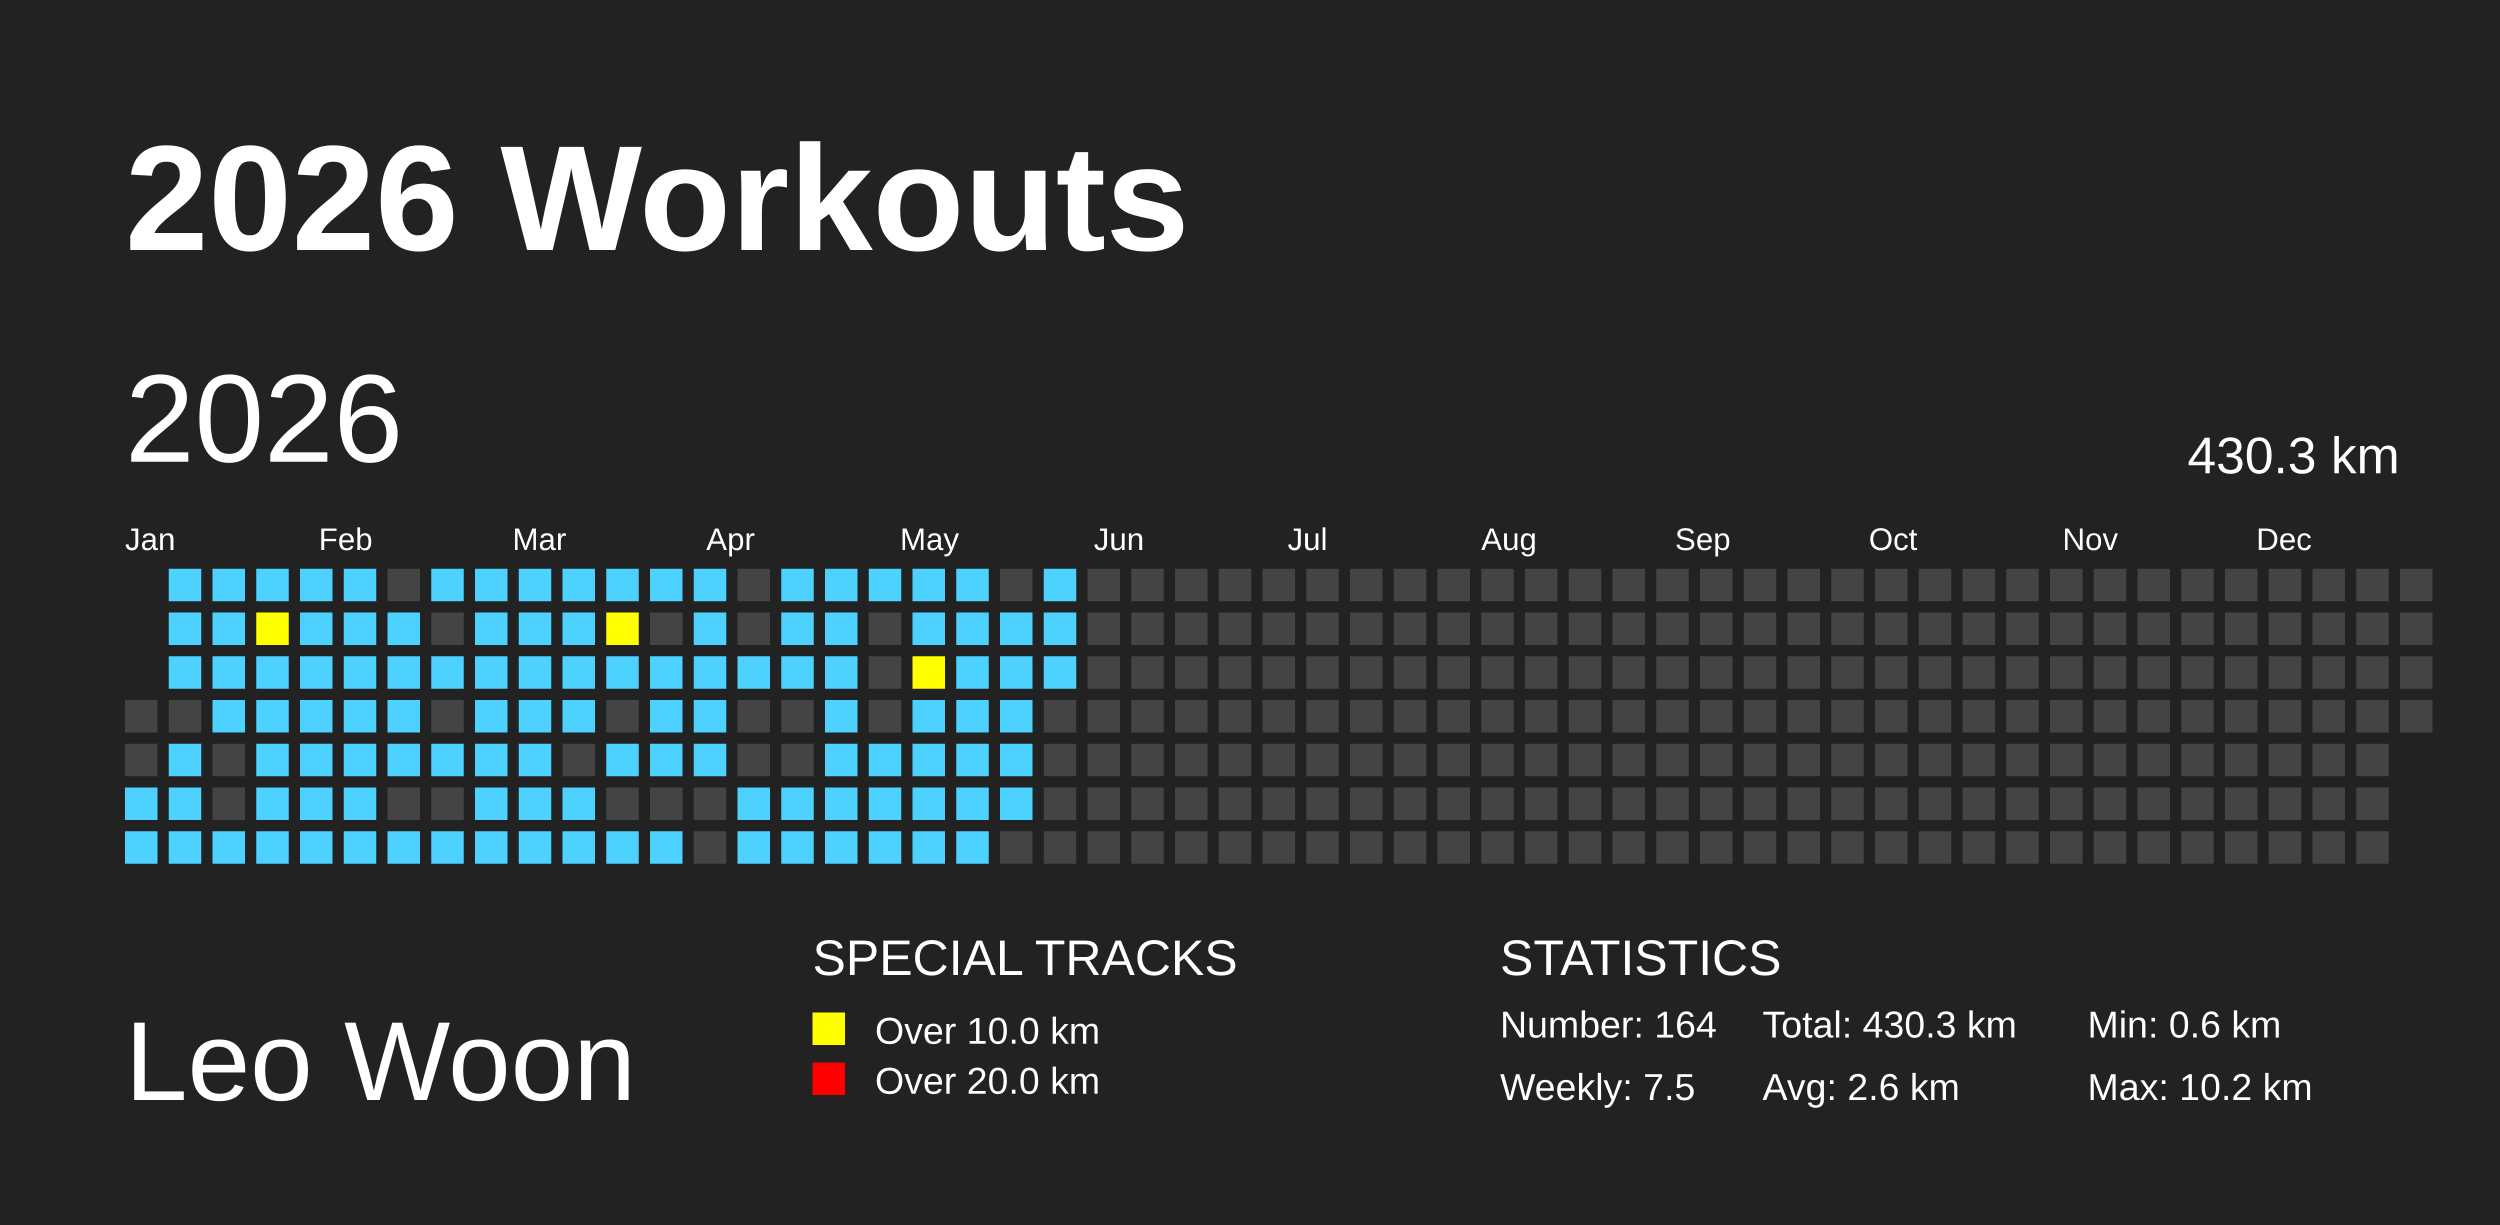
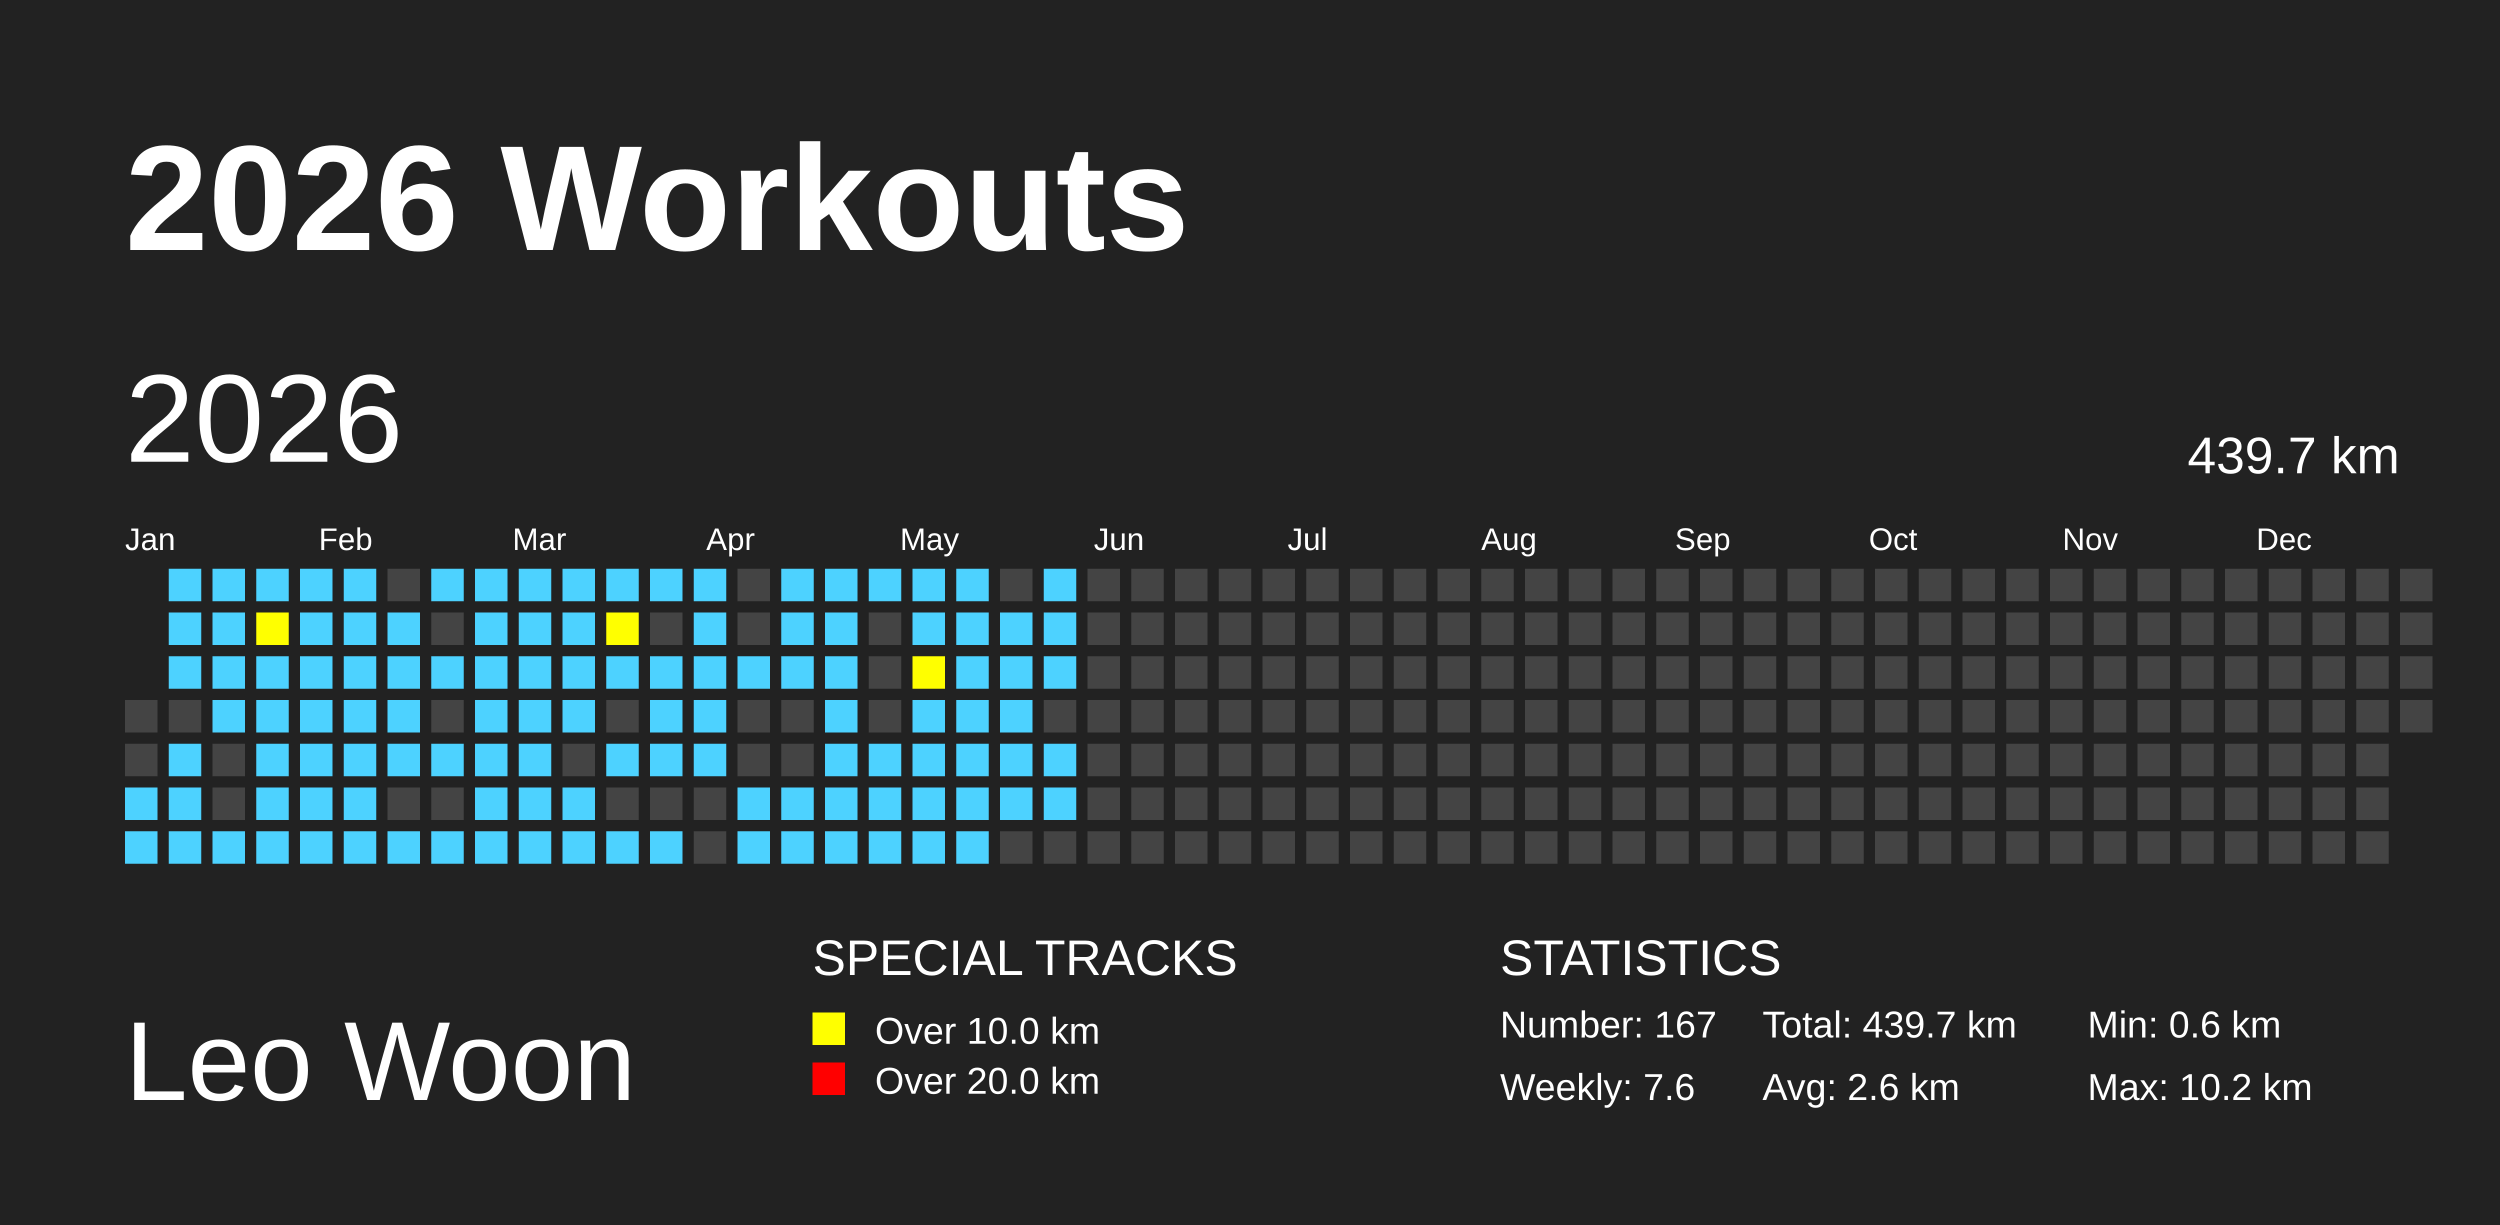
<svg xmlns="http://www.w3.org/2000/svg" baseProfile="full" height="98mm" version="1.1" viewBox="0,0,200,98" width="200mm">
  <defs>
    <pattern height="2" id="indoor-stripe" patternUnits="userSpaceOnUse" width="2">
      <line stroke="white" stroke-opacity="0.45" stroke-width="0.5" x1="0" x2="2" y1="2" y2="0" />
    </pattern>
  </defs>
  <rect fill="#222222" height="98" width="200" x="0" y="0" />
  <text fill="#FFFFFF" style="font-size:12px; font-family:Arial; font-weight:bold;" x="10" y="20">2026 Workouts</text>
  <text fill="#FFFFFF" style="font-size:9px; font-family:Arial" x="10" y="88">Leo Woon</text>
  <text fill="#FFFFFF" style="font-size:4px; font-family:Arial" x="65" y="78">SPECIAL TRACKS</text>
  <rect fill="yellow" height="2.6" width="2.6" x="65" y="81" />
  <text fill="#FFFFFF" style="font-size:3px; font-family:Arial" x="70" y="83.5">Over 10.0 km</text>
  <rect fill="red" height="2.6" width="2.6" x="65" y="85" />
  <text fill="#FFFFFF" style="font-size:3px; font-family:Arial" x="70" y="87.5">Over 20.0 km</text>
  <text fill="#FFFFFF" style="font-size:4px; font-family:Arial" x="120" y="78">STATISTICS</text>
-   <text fill="#FFFFFF" style="font-size:3px; font-family:Arial" x="120" y="83">Number: 164</text>
-   <text fill="#FFFFFF" style="font-size:3px; font-family:Arial" x="120" y="88">Weekly: 7.5</text>
-   <text fill="#FFFFFF" style="font-size:3px; font-family:Arial" x="141" y="83">Total: 430.3 km</text>
+   <text fill="#FFFFFF" style="font-size:3px; font-family:Arial" x="120" y="83">Number: 167</text>
+   <text fill="#FFFFFF" style="font-size:3px; font-family:Arial" x="120" y="88">Weekly: 7.6</text>
+   <text fill="#FFFFFF" style="font-size:3px; font-family:Arial" x="141" y="83">Total: 439.7 km</text>
  <text fill="#FFFFFF" style="font-size:3px; font-family:Arial" x="141" y="88">Avg: 2.6 km</text>
  <text fill="#FFFFFF" style="font-size:3px; font-family:Arial" x="167" y="83">Min: 0.6 km</text>
  <text fill="#FFFFFF" style="font-size:3px; font-family:Arial" x="167" y="88">Max: 10.2 km</text>
  <text dominant-baseline="hanging" fill="#FFFFFF" style="font-size:10.0px; font-family:Arial;" x="10" y="30">2026</text>
-   <text dominant-baseline="hanging" fill="#FFFFFF" style="font-size:4.125px; font-family:Arial;" x="175" y="35">430.3 km</text>
+   <text dominant-baseline="hanging" fill="#FFFFFF" style="font-size:4.125px; font-family:Arial;" x="175" y="35">439.7 km</text>
  <text fill="#FFFFFF" style="font-size:2.5px; font-family:Arial" x="10.0" y="44">Jan</text>
  <text fill="#FFFFFF" style="font-size:2.5px; font-family:Arial" x="25.5" y="44">Feb</text>
  <text fill="#FFFFFF" style="font-size:2.5px; font-family:Arial" x="41.0" y="44">Mar</text>
  <text fill="#FFFFFF" style="font-size:2.5px; font-family:Arial" x="56.5" y="44">Apr</text>
  <text fill="#FFFFFF" style="font-size:2.5px; font-family:Arial" x="72.0" y="44">May</text>
  <text fill="#FFFFFF" style="font-size:2.5px; font-family:Arial" x="87.5" y="44">Jun</text>
  <text fill="#FFFFFF" style="font-size:2.5px; font-family:Arial" x="103.0" y="44">Jul</text>
  <text fill="#FFFFFF" style="font-size:2.5px; font-family:Arial" x="118.5" y="44">Aug</text>
  <text fill="#FFFFFF" style="font-size:2.5px; font-family:Arial" x="134.0" y="44">Sep</text>
  <text fill="#FFFFFF" style="font-size:2.5px; font-family:Arial" x="149.5" y="44">Oct</text>
  <text fill="#FFFFFF" style="font-size:2.5px; font-family:Arial" x="165.0" y="44">Nov</text>
  <text fill="#FFFFFF" style="font-size:2.5px; font-family:Arial" x="180.5" y="44">Dec</text>
  <rect fill="#444444" height="2.6" width="2.6" x="10.0" y="56.0" />
  <rect fill="#444444" height="2.6" width="2.6" x="10.0" y="59.5" />
  <rect fill="#4DD2FF" height="2.6" width="2.6" x="10.0" y="63.0" />
  <rect fill="#4DD2FF" height="2.6" width="2.6" x="10.0" y="66.5" />
  <rect fill="#4DD2FF" height="2.6" width="2.6" x="13.5" y="45.5" />
  <rect fill="#4DD2FF" height="2.6" width="2.6" x="13.5" y="49.0" />
  <rect fill="#4DD2FF" height="2.6" width="2.6" x="13.5" y="52.5" />
  <rect fill="#444444" height="2.6" width="2.6" x="13.5" y="56.0" />
  <rect fill="#4DD2FF" height="2.6" width="2.6" x="13.5" y="59.5" />
  <rect fill="#4DD2FF" height="2.6" width="2.6" x="13.5" y="63.0" />
  <rect fill="#4DD2FF" height="2.6" width="2.6" x="13.5" y="66.5" />
  <rect fill="#4DD2FF" height="2.6" width="2.6" x="17.0" y="45.5" />
  <rect fill="#4DD2FF" height="2.6" width="2.6" x="17.0" y="49.0" />
  <rect fill="#4DD2FF" height="2.6" width="2.6" x="17.0" y="52.5" />
  <rect fill="#4DD2FF" height="2.6" width="2.6" x="17.0" y="56.0" />
  <rect fill="#444444" height="2.6" width="2.6" x="17.0" y="59.5" />
  <rect fill="#444444" height="2.6" width="2.6" x="17.0" y="63.0" />
  <rect fill="#4DD2FF" height="2.6" width="2.6" x="17.0" y="66.5" />
  <rect fill="#4DD2FF" height="2.6" width="2.6" x="20.5" y="45.5" />
  <rect fill="yellow" height="2.6" width="2.6" x="20.5" y="49.0" />
  <rect fill="#4DD2FF" height="2.6" width="2.6" x="20.5" y="52.5" />
  <rect fill="#4DD2FF" height="2.6" width="2.6" x="20.5" y="56.0" />
  <rect fill="#4DD2FF" height="2.6" width="2.6" x="20.5" y="59.5" />
  <rect fill="#4DD2FF" height="2.6" width="2.6" x="20.5" y="63.0" />
  <rect fill="#4DD2FF" height="2.6" width="2.6" x="20.5" y="66.5" />
  <rect fill="#4DD2FF" height="2.6" width="2.6" x="24.0" y="45.5" />
  <rect fill="#4DD2FF" height="2.6" width="2.6" x="24.0" y="49.0" />
  <rect fill="#4DD2FF" height="2.6" width="2.6" x="24.0" y="52.5" />
  <rect fill="#4DD2FF" height="2.6" width="2.6" x="24.0" y="56.0" />
  <rect fill="#4DD2FF" height="2.6" width="2.6" x="24.0" y="59.5" />
  <rect fill="#4DD2FF" height="2.6" width="2.6" x="24.0" y="63.0" />
  <rect fill="#4DD2FF" height="2.6" width="2.6" x="24.0" y="66.5" />
  <rect fill="#4DD2FF" height="2.6" width="2.6" x="27.5" y="45.5" />
  <rect fill="#4DD2FF" height="2.6" width="2.6" x="27.5" y="49.0" />
  <rect fill="#4DD2FF" height="2.6" width="2.6" x="27.5" y="52.5" />
  <rect fill="#4DD2FF" height="2.6" width="2.6" x="27.5" y="56.0" />
  <rect fill="#4DD2FF" height="2.6" width="2.6" x="27.5" y="59.5" />
  <rect fill="#4DD2FF" height="2.6" width="2.6" x="27.5" y="63.0" />
  <rect fill="#4DD2FF" height="2.6" width="2.6" x="27.5" y="66.5" />
  <rect fill="#444444" height="2.6" width="2.6" x="31.0" y="45.5" />
  <rect fill="#4DD2FF" height="2.6" width="2.6" x="31.0" y="49.0" />
  <rect fill="#4DD2FF" height="2.6" width="2.6" x="31.0" y="52.5" />
  <rect fill="#4DD2FF" height="2.6" width="2.6" x="31.0" y="56.0" />
  <rect fill="#4DD2FF" height="2.6" width="2.6" x="31.0" y="59.5" />
  <rect fill="#444444" height="2.6" width="2.6" x="31.0" y="63.0" />
  <rect fill="#4DD2FF" height="2.6" width="2.6" x="31.0" y="66.5" />
  <rect fill="#4DD2FF" height="2.6" width="2.6" x="34.5" y="45.5" />
  <rect fill="#444444" height="2.6" width="2.6" x="34.5" y="49.0" />
  <rect fill="#4DD2FF" height="2.6" width="2.6" x="34.5" y="52.5" />
  <rect fill="#444444" height="2.6" width="2.6" x="34.5" y="56.0" />
  <rect fill="#4DD2FF" height="2.6" width="2.6" x="34.5" y="59.5" />
  <rect fill="#444444" height="2.6" width="2.6" x="34.5" y="63.0" />
  <rect fill="#4DD2FF" height="2.6" width="2.6" x="34.5" y="66.5" />
  <rect fill="#4DD2FF" height="2.6" width="2.6" x="38.0" y="45.5" />
  <rect fill="#4DD2FF" height="2.6" width="2.6" x="38.0" y="49.0" />
  <rect fill="#4DD2FF" height="2.6" width="2.6" x="38.0" y="52.5" />
  <rect fill="#4DD2FF" height="2.6" width="2.6" x="38.0" y="56.0" />
  <rect fill="#4DD2FF" height="2.6" width="2.6" x="38.0" y="59.5" />
  <rect fill="#4DD2FF" height="2.6" width="2.6" x="38.0" y="63.0" />
  <rect fill="#4DD2FF" height="2.6" width="2.6" x="38.0" y="66.5" />
  <rect fill="#4DD2FF" height="2.6" width="2.6" x="41.5" y="45.5" />
  <rect fill="#4DD2FF" height="2.6" width="2.6" x="41.5" y="49.0" />
  <rect fill="#4DD2FF" height="2.6" width="2.6" x="41.5" y="52.5" />
  <rect fill="#4DD2FF" height="2.6" width="2.6" x="41.5" y="56.0" />
  <rect fill="#4DD2FF" height="2.6" width="2.6" x="41.5" y="59.5" />
  <rect fill="#4DD2FF" height="2.6" width="2.6" x="41.5" y="63.0" />
  <rect fill="#4DD2FF" height="2.6" width="2.6" x="41.5" y="66.5" />
  <rect fill="#4DD2FF" height="2.6" width="2.6" x="45.0" y="45.5" />
  <rect fill="#4DD2FF" height="2.6" width="2.6" x="45.0" y="49.0" />
  <rect fill="#4DD2FF" height="2.6" width="2.6" x="45.0" y="52.5" />
  <rect fill="#4DD2FF" height="2.6" width="2.6" x="45.0" y="56.0" />
  <rect fill="#444444" height="2.6" width="2.6" x="45.0" y="59.5" />
  <rect fill="#4DD2FF" height="2.6" width="2.6" x="45.0" y="63.0" />
  <rect fill="#4DD2FF" height="2.6" width="2.6" x="45.0" y="66.5" />
  <rect fill="#4DD2FF" height="2.6" width="2.6" x="48.5" y="45.5" />
  <rect fill="yellow" height="2.6" width="2.6" x="48.5" y="49.0" />
  <rect fill="#4DD2FF" height="2.6" width="2.6" x="48.5" y="52.5" />
  <rect fill="#444444" height="2.6" width="2.6" x="48.5" y="56.0" />
  <rect fill="#4DD2FF" height="2.6" width="2.6" x="48.5" y="59.5" />
  <rect fill="#444444" height="2.6" width="2.6" x="48.5" y="63.0" />
  <rect fill="#4DD2FF" height="2.6" width="2.6" x="48.5" y="66.5" />
  <rect fill="#4DD2FF" height="2.6" width="2.6" x="52.0" y="45.5" />
  <rect fill="#444444" height="2.6" width="2.6" x="52.0" y="49.0" />
  <rect fill="#4DD2FF" height="2.6" width="2.6" x="52.0" y="52.5" />
  <rect fill="#4DD2FF" height="2.6" width="2.6" x="52.0" y="56.0" />
  <rect fill="#4DD2FF" height="2.6" width="2.6" x="52.0" y="59.5" />
  <rect fill="#444444" height="2.6" width="2.6" x="52.0" y="63.0" />
  <rect fill="#4DD2FF" height="2.6" width="2.6" x="52.0" y="66.5" />
  <rect fill="#4DD2FF" height="2.6" width="2.6" x="55.5" y="45.5" />
  <rect fill="#4DD2FF" height="2.6" width="2.6" x="55.5" y="49.0" />
  <rect fill="#4DD2FF" height="2.6" width="2.6" x="55.5" y="52.5" />
  <rect fill="#4DD2FF" height="2.6" width="2.6" x="55.5" y="56.0" />
  <rect fill="#4DD2FF" height="2.6" width="2.6" x="55.5" y="59.5" />
  <rect fill="#444444" height="2.6" width="2.6" x="55.5" y="63.0" />
  <rect fill="#444444" height="2.6" width="2.6" x="55.5" y="66.5" />
  <rect fill="#444444" height="2.6" width="2.6" x="59.0" y="45.5" />
  <rect fill="#444444" height="2.6" width="2.6" x="59.0" y="49.0" />
  <rect fill="#4DD2FF" height="2.6" width="2.6" x="59.0" y="52.5" />
  <rect fill="#444444" height="2.6" width="2.6" x="59.0" y="56.0" />
  <rect fill="#444444" height="2.6" width="2.6" x="59.0" y="59.5" />
  <rect fill="#4DD2FF" height="2.6" width="2.6" x="59.0" y="63.0" />
  <rect fill="#4DD2FF" height="2.6" width="2.6" x="59.0" y="66.5" />
  <rect fill="#4DD2FF" height="2.6" width="2.6" x="62.5" y="45.5" />
  <rect fill="#4DD2FF" height="2.6" width="2.6" x="62.5" y="49.0" />
  <rect fill="#4DD2FF" height="2.6" width="2.6" x="62.5" y="52.5" />
  <rect fill="#444444" height="2.6" width="2.6" x="62.5" y="56.0" />
  <rect fill="#444444" height="2.6" width="2.6" x="62.5" y="59.5" />
  <rect fill="#4DD2FF" height="2.6" width="2.6" x="62.5" y="63.0" />
  <rect fill="#4DD2FF" height="2.6" width="2.6" x="62.5" y="66.5" />
  <rect fill="#4DD2FF" height="2.6" width="2.6" x="66.0" y="45.5" />
  <rect fill="#4DD2FF" height="2.6" width="2.6" x="66.0" y="49.0" />
  <rect fill="#4DD2FF" height="2.6" width="2.6" x="66.0" y="52.5" />
  <rect fill="#4DD2FF" height="2.6" width="2.6" x="66.0" y="56.0" />
  <rect fill="#4DD2FF" height="2.6" width="2.6" x="66.0" y="59.5" />
  <rect fill="#4DD2FF" height="2.6" width="2.6" x="66.0" y="63.0" />
  <rect fill="#4DD2FF" height="2.6" width="2.6" x="66.0" y="66.5" />
  <rect fill="#4DD2FF" height="2.6" width="2.6" x="69.5" y="45.5" />
  <rect fill="#444444" height="2.6" width="2.6" x="69.5" y="49.0" />
  <rect fill="#444444" height="2.6" width="2.6" x="69.5" y="52.5" />
  <rect fill="#444444" height="2.6" width="2.6" x="69.5" y="56.0" />
  <rect fill="#4DD2FF" height="2.6" width="2.6" x="69.5" y="59.5" />
  <rect fill="#4DD2FF" height="2.6" width="2.6" x="69.5" y="63.0" />
  <rect fill="#4DD2FF" height="2.6" width="2.6" x="69.5" y="66.5" />
  <rect fill="#4DD2FF" height="2.6" width="2.6" x="73.0" y="45.5" />
  <rect fill="#4DD2FF" height="2.6" width="2.6" x="73.0" y="49.0" />
  <rect fill="yellow" height="2.6" width="2.6" x="73.0" y="52.5" />
  <rect fill="#4DD2FF" height="2.6" width="2.6" x="73.0" y="56.0" />
  <rect fill="#4DD2FF" height="2.6" width="2.6" x="73.0" y="59.5" />
  <rect fill="#4DD2FF" height="2.6" width="2.6" x="73.0" y="63.0" />
  <rect fill="#4DD2FF" height="2.6" width="2.6" x="73.0" y="66.5" />
  <rect fill="#4DD2FF" height="2.6" width="2.6" x="76.5" y="45.5" />
  <rect fill="#4DD2FF" height="2.6" width="2.6" x="76.5" y="49.0" />
  <rect fill="#4DD2FF" height="2.6" width="2.6" x="76.5" y="52.5" />
  <rect fill="#4DD2FF" height="2.6" width="2.6" x="76.5" y="56.0" />
  <rect fill="#4DD2FF" height="2.6" width="2.6" x="76.5" y="59.5" />
  <rect fill="#4DD2FF" height="2.6" width="2.6" x="76.5" y="63.0" />
  <rect fill="#4DD2FF" height="2.6" width="2.6" x="76.5" y="66.5" />
  <rect fill="#444444" height="2.6" width="2.6" x="80.0" y="45.5" />
  <rect fill="#4DD2FF" height="2.6" width="2.6" x="80.0" y="49.0" />
  <rect fill="#4DD2FF" height="2.6" width="2.6" x="80.0" y="52.5" />
  <rect fill="#4DD2FF" height="2.6" width="2.6" x="80.0" y="56.0" />
  <rect fill="#4DD2FF" height="2.6" width="2.6" x="80.0" y="59.5" />
  <rect fill="#4DD2FF" height="2.6" width="2.6" x="80.0" y="63.0" />
  <rect fill="#444444" height="2.6" width="2.6" x="80.0" y="66.5" />
  <rect fill="#4DD2FF" height="2.6" width="2.6" x="83.5" y="45.5" />
  <rect fill="#4DD2FF" height="2.6" width="2.6" x="83.5" y="49.0" />
  <rect fill="#4DD2FF" height="2.6" width="2.6" x="83.5" y="52.5" />
  <rect fill="#444444" height="2.6" width="2.6" x="83.5" y="56.0" />
-   <rect fill="#444444" height="2.6" width="2.6" x="83.5" y="59.5" />
-   <rect fill="#444444" height="2.6" width="2.6" x="83.5" y="63.0" />
+   <rect fill="#4DD2FF" height="2.6" width="2.6" x="83.5" y="59.5" />
+   <rect fill="#4DD2FF" height="2.6" width="2.6" x="83.5" y="63.0" />
  <rect fill="#444444" height="2.6" width="2.6" x="83.5" y="66.5" />
  <rect fill="#444444" height="2.6" width="2.6" x="87.0" y="45.5" />
  <rect fill="#444444" height="2.6" width="2.6" x="87.0" y="49.0" />
  <rect fill="#444444" height="2.6" width="2.6" x="87.0" y="52.5" />
  <rect fill="#444444" height="2.6" width="2.6" x="87.0" y="56.0" />
  <rect fill="#444444" height="2.6" width="2.6" x="87.0" y="59.5" />
  <rect fill="#444444" height="2.6" width="2.6" x="87.0" y="63.0" />
  <rect fill="#444444" height="2.6" width="2.6" x="87.0" y="66.5" />
  <rect fill="#444444" height="2.6" width="2.6" x="90.5" y="45.5" />
  <rect fill="#444444" height="2.6" width="2.6" x="90.5" y="49.0" />
  <rect fill="#444444" height="2.6" width="2.6" x="90.5" y="52.5" />
  <rect fill="#444444" height="2.6" width="2.6" x="90.5" y="56.0" />
  <rect fill="#444444" height="2.6" width="2.6" x="90.5" y="59.5" />
  <rect fill="#444444" height="2.6" width="2.6" x="90.5" y="63.0" />
  <rect fill="#444444" height="2.6" width="2.6" x="90.5" y="66.5" />
  <rect fill="#444444" height="2.6" width="2.6" x="94.0" y="45.5" />
  <rect fill="#444444" height="2.6" width="2.6" x="94.0" y="49.0" />
  <rect fill="#444444" height="2.6" width="2.6" x="94.0" y="52.5" />
  <rect fill="#444444" height="2.6" width="2.6" x="94.0" y="56.0" />
  <rect fill="#444444" height="2.6" width="2.6" x="94.0" y="59.5" />
  <rect fill="#444444" height="2.6" width="2.6" x="94.0" y="63.0" />
  <rect fill="#444444" height="2.6" width="2.6" x="94.0" y="66.5" />
  <rect fill="#444444" height="2.6" width="2.6" x="97.5" y="45.5" />
  <rect fill="#444444" height="2.6" width="2.6" x="97.5" y="49.0" />
  <rect fill="#444444" height="2.6" width="2.6" x="97.5" y="52.5" />
  <rect fill="#444444" height="2.6" width="2.6" x="97.5" y="56.0" />
  <rect fill="#444444" height="2.6" width="2.6" x="97.5" y="59.5" />
  <rect fill="#444444" height="2.6" width="2.6" x="97.5" y="63.0" />
  <rect fill="#444444" height="2.6" width="2.6" x="97.5" y="66.5" />
  <rect fill="#444444" height="2.6" width="2.6" x="101.0" y="45.5" />
  <rect fill="#444444" height="2.6" width="2.6" x="101.0" y="49.0" />
  <rect fill="#444444" height="2.6" width="2.6" x="101.0" y="52.5" />
  <rect fill="#444444" height="2.6" width="2.6" x="101.0" y="56.0" />
  <rect fill="#444444" height="2.6" width="2.6" x="101.0" y="59.5" />
  <rect fill="#444444" height="2.6" width="2.6" x="101.0" y="63.0" />
  <rect fill="#444444" height="2.6" width="2.6" x="101.0" y="66.5" />
  <rect fill="#444444" height="2.6" width="2.6" x="104.5" y="45.5" />
  <rect fill="#444444" height="2.6" width="2.6" x="104.5" y="49.0" />
  <rect fill="#444444" height="2.6" width="2.6" x="104.5" y="52.5" />
  <rect fill="#444444" height="2.6" width="2.6" x="104.5" y="56.0" />
  <rect fill="#444444" height="2.6" width="2.6" x="104.5" y="59.5" />
  <rect fill="#444444" height="2.6" width="2.6" x="104.5" y="63.0" />
  <rect fill="#444444" height="2.6" width="2.6" x="104.5" y="66.5" />
  <rect fill="#444444" height="2.6" width="2.6" x="108.0" y="45.5" />
  <rect fill="#444444" height="2.6" width="2.6" x="108.0" y="49.0" />
  <rect fill="#444444" height="2.6" width="2.6" x="108.0" y="52.5" />
  <rect fill="#444444" height="2.6" width="2.6" x="108.0" y="56.0" />
  <rect fill="#444444" height="2.6" width="2.6" x="108.0" y="59.5" />
  <rect fill="#444444" height="2.6" width="2.6" x="108.0" y="63.0" />
  <rect fill="#444444" height="2.6" width="2.6" x="108.0" y="66.5" />
  <rect fill="#444444" height="2.6" width="2.6" x="111.5" y="45.5" />
  <rect fill="#444444" height="2.6" width="2.6" x="111.5" y="49.0" />
  <rect fill="#444444" height="2.6" width="2.6" x="111.5" y="52.5" />
  <rect fill="#444444" height="2.6" width="2.6" x="111.5" y="56.0" />
  <rect fill="#444444" height="2.6" width="2.6" x="111.5" y="59.5" />
  <rect fill="#444444" height="2.6" width="2.6" x="111.5" y="63.0" />
  <rect fill="#444444" height="2.6" width="2.6" x="111.5" y="66.5" />
  <rect fill="#444444" height="2.6" width="2.6" x="115.0" y="45.5" />
  <rect fill="#444444" height="2.6" width="2.6" x="115.0" y="49.0" />
  <rect fill="#444444" height="2.6" width="2.6" x="115.0" y="52.5" />
  <rect fill="#444444" height="2.6" width="2.6" x="115.0" y="56.0" />
  <rect fill="#444444" height="2.6" width="2.6" x="115.0" y="59.5" />
  <rect fill="#444444" height="2.6" width="2.6" x="115.0" y="63.0" />
  <rect fill="#444444" height="2.6" width="2.6" x="115.0" y="66.5" />
  <rect fill="#444444" height="2.6" width="2.6" x="118.5" y="45.5" />
  <rect fill="#444444" height="2.6" width="2.6" x="118.5" y="49.0" />
  <rect fill="#444444" height="2.6" width="2.6" x="118.5" y="52.5" />
  <rect fill="#444444" height="2.6" width="2.6" x="118.5" y="56.0" />
  <rect fill="#444444" height="2.6" width="2.6" x="118.5" y="59.5" />
  <rect fill="#444444" height="2.6" width="2.6" x="118.5" y="63.0" />
  <rect fill="#444444" height="2.6" width="2.6" x="118.5" y="66.5" />
  <rect fill="#444444" height="2.6" width="2.6" x="122.0" y="45.5" />
  <rect fill="#444444" height="2.6" width="2.6" x="122.0" y="49.0" />
  <rect fill="#444444" height="2.6" width="2.6" x="122.0" y="52.5" />
  <rect fill="#444444" height="2.6" width="2.6" x="122.0" y="56.0" />
  <rect fill="#444444" height="2.6" width="2.6" x="122.0" y="59.5" />
  <rect fill="#444444" height="2.6" width="2.6" x="122.0" y="63.0" />
  <rect fill="#444444" height="2.6" width="2.6" x="122.0" y="66.5" />
  <rect fill="#444444" height="2.6" width="2.6" x="125.5" y="45.5" />
  <rect fill="#444444" height="2.6" width="2.6" x="125.5" y="49.0" />
  <rect fill="#444444" height="2.6" width="2.6" x="125.5" y="52.5" />
  <rect fill="#444444" height="2.6" width="2.6" x="125.5" y="56.0" />
  <rect fill="#444444" height="2.6" width="2.6" x="125.5" y="59.5" />
  <rect fill="#444444" height="2.6" width="2.6" x="125.5" y="63.0" />
  <rect fill="#444444" height="2.6" width="2.6" x="125.5" y="66.5" />
  <rect fill="#444444" height="2.6" width="2.6" x="129.0" y="45.5" />
  <rect fill="#444444" height="2.6" width="2.6" x="129.0" y="49.0" />
  <rect fill="#444444" height="2.6" width="2.6" x="129.0" y="52.5" />
  <rect fill="#444444" height="2.6" width="2.6" x="129.0" y="56.0" />
  <rect fill="#444444" height="2.6" width="2.6" x="129.0" y="59.5" />
  <rect fill="#444444" height="2.6" width="2.6" x="129.0" y="63.0" />
  <rect fill="#444444" height="2.6" width="2.6" x="129.0" y="66.5" />
  <rect fill="#444444" height="2.6" width="2.6" x="132.5" y="45.5" />
  <rect fill="#444444" height="2.6" width="2.6" x="132.5" y="49.0" />
  <rect fill="#444444" height="2.6" width="2.6" x="132.5" y="52.5" />
  <rect fill="#444444" height="2.6" width="2.6" x="132.5" y="56.0" />
  <rect fill="#444444" height="2.6" width="2.6" x="132.5" y="59.5" />
  <rect fill="#444444" height="2.6" width="2.6" x="132.5" y="63.0" />
  <rect fill="#444444" height="2.6" width="2.6" x="132.5" y="66.5" />
  <rect fill="#444444" height="2.6" width="2.6" x="136.0" y="45.5" />
  <rect fill="#444444" height="2.6" width="2.6" x="136.0" y="49.0" />
  <rect fill="#444444" height="2.6" width="2.6" x="136.0" y="52.5" />
  <rect fill="#444444" height="2.6" width="2.6" x="136.0" y="56.0" />
  <rect fill="#444444" height="2.6" width="2.6" x="136.0" y="59.5" />
  <rect fill="#444444" height="2.6" width="2.6" x="136.0" y="63.0" />
  <rect fill="#444444" height="2.6" width="2.6" x="136.0" y="66.5" />
  <rect fill="#444444" height="2.6" width="2.6" x="139.5" y="45.5" />
  <rect fill="#444444" height="2.6" width="2.6" x="139.5" y="49.0" />
  <rect fill="#444444" height="2.6" width="2.6" x="139.5" y="52.5" />
  <rect fill="#444444" height="2.6" width="2.6" x="139.5" y="56.0" />
  <rect fill="#444444" height="2.6" width="2.6" x="139.5" y="59.5" />
  <rect fill="#444444" height="2.6" width="2.6" x="139.5" y="63.0" />
  <rect fill="#444444" height="2.6" width="2.6" x="139.5" y="66.5" />
  <rect fill="#444444" height="2.6" width="2.6" x="143.0" y="45.5" />
  <rect fill="#444444" height="2.6" width="2.6" x="143.0" y="49.0" />
  <rect fill="#444444" height="2.6" width="2.6" x="143.0" y="52.5" />
  <rect fill="#444444" height="2.6" width="2.6" x="143.0" y="56.0" />
  <rect fill="#444444" height="2.6" width="2.6" x="143.0" y="59.5" />
  <rect fill="#444444" height="2.6" width="2.6" x="143.0" y="63.0" />
  <rect fill="#444444" height="2.6" width="2.6" x="143.0" y="66.5" />
  <rect fill="#444444" height="2.6" width="2.6" x="146.5" y="45.5" />
  <rect fill="#444444" height="2.6" width="2.6" x="146.5" y="49.0" />
  <rect fill="#444444" height="2.6" width="2.6" x="146.5" y="52.5" />
  <rect fill="#444444" height="2.6" width="2.6" x="146.5" y="56.0" />
  <rect fill="#444444" height="2.6" width="2.6" x="146.5" y="59.5" />
  <rect fill="#444444" height="2.6" width="2.6" x="146.5" y="63.0" />
  <rect fill="#444444" height="2.6" width="2.6" x="146.5" y="66.5" />
  <rect fill="#444444" height="2.6" width="2.6" x="150.0" y="45.5" />
  <rect fill="#444444" height="2.6" width="2.6" x="150.0" y="49.0" />
  <rect fill="#444444" height="2.6" width="2.6" x="150.0" y="52.5" />
  <rect fill="#444444" height="2.6" width="2.6" x="150.0" y="56.0" />
  <rect fill="#444444" height="2.6" width="2.6" x="150.0" y="59.5" />
  <rect fill="#444444" height="2.6" width="2.6" x="150.0" y="63.0" />
  <rect fill="#444444" height="2.6" width="2.6" x="150.0" y="66.5" />
  <rect fill="#444444" height="2.6" width="2.6" x="153.5" y="45.5" />
  <rect fill="#444444" height="2.6" width="2.6" x="153.5" y="49.0" />
  <rect fill="#444444" height="2.6" width="2.6" x="153.5" y="52.5" />
  <rect fill="#444444" height="2.6" width="2.6" x="153.5" y="56.0" />
  <rect fill="#444444" height="2.6" width="2.6" x="153.5" y="59.5" />
  <rect fill="#444444" height="2.6" width="2.6" x="153.5" y="63.0" />
  <rect fill="#444444" height="2.6" width="2.6" x="153.5" y="66.5" />
  <rect fill="#444444" height="2.6" width="2.6" x="157.0" y="45.5" />
  <rect fill="#444444" height="2.6" width="2.6" x="157.0" y="49.0" />
  <rect fill="#444444" height="2.6" width="2.6" x="157.0" y="52.5" />
  <rect fill="#444444" height="2.6" width="2.6" x="157.0" y="56.0" />
  <rect fill="#444444" height="2.6" width="2.6" x="157.0" y="59.5" />
  <rect fill="#444444" height="2.6" width="2.6" x="157.0" y="63.0" />
  <rect fill="#444444" height="2.6" width="2.6" x="157.0" y="66.5" />
  <rect fill="#444444" height="2.6" width="2.6" x="160.5" y="45.5" />
  <rect fill="#444444" height="2.6" width="2.6" x="160.5" y="49.0" />
  <rect fill="#444444" height="2.6" width="2.6" x="160.5" y="52.5" />
  <rect fill="#444444" height="2.6" width="2.6" x="160.5" y="56.0" />
  <rect fill="#444444" height="2.6" width="2.6" x="160.5" y="59.5" />
  <rect fill="#444444" height="2.6" width="2.6" x="160.5" y="63.0" />
  <rect fill="#444444" height="2.6" width="2.6" x="160.5" y="66.5" />
  <rect fill="#444444" height="2.6" width="2.6" x="164.0" y="45.5" />
  <rect fill="#444444" height="2.6" width="2.6" x="164.0" y="49.0" />
  <rect fill="#444444" height="2.6" width="2.6" x="164.0" y="52.5" />
  <rect fill="#444444" height="2.6" width="2.6" x="164.0" y="56.0" />
  <rect fill="#444444" height="2.6" width="2.6" x="164.0" y="59.5" />
  <rect fill="#444444" height="2.6" width="2.6" x="164.0" y="63.0" />
  <rect fill="#444444" height="2.6" width="2.6" x="164.0" y="66.5" />
  <rect fill="#444444" height="2.6" width="2.6" x="167.5" y="45.5" />
  <rect fill="#444444" height="2.6" width="2.6" x="167.5" y="49.0" />
  <rect fill="#444444" height="2.6" width="2.6" x="167.5" y="52.5" />
  <rect fill="#444444" height="2.6" width="2.6" x="167.5" y="56.0" />
  <rect fill="#444444" height="2.6" width="2.6" x="167.5" y="59.5" />
  <rect fill="#444444" height="2.6" width="2.6" x="167.5" y="63.0" />
  <rect fill="#444444" height="2.6" width="2.6" x="167.5" y="66.5" />
  <rect fill="#444444" height="2.6" width="2.6" x="171.0" y="45.5" />
  <rect fill="#444444" height="2.6" width="2.6" x="171.0" y="49.0" />
  <rect fill="#444444" height="2.6" width="2.6" x="171.0" y="52.5" />
  <rect fill="#444444" height="2.6" width="2.6" x="171.0" y="56.0" />
  <rect fill="#444444" height="2.6" width="2.6" x="171.0" y="59.5" />
  <rect fill="#444444" height="2.6" width="2.6" x="171.0" y="63.0" />
  <rect fill="#444444" height="2.6" width="2.6" x="171.0" y="66.5" />
  <rect fill="#444444" height="2.6" width="2.6" x="174.5" y="45.5" />
  <rect fill="#444444" height="2.6" width="2.6" x="174.5" y="49.0" />
  <rect fill="#444444" height="2.6" width="2.6" x="174.5" y="52.5" />
  <rect fill="#444444" height="2.6" width="2.6" x="174.5" y="56.0" />
  <rect fill="#444444" height="2.6" width="2.6" x="174.5" y="59.5" />
  <rect fill="#444444" height="2.6" width="2.6" x="174.5" y="63.0" />
  <rect fill="#444444" height="2.6" width="2.6" x="174.5" y="66.5" />
  <rect fill="#444444" height="2.6" width="2.6" x="178.0" y="45.5" />
  <rect fill="#444444" height="2.6" width="2.6" x="178.0" y="49.0" />
  <rect fill="#444444" height="2.6" width="2.6" x="178.0" y="52.5" />
  <rect fill="#444444" height="2.6" width="2.6" x="178.0" y="56.0" />
  <rect fill="#444444" height="2.6" width="2.6" x="178.0" y="59.5" />
  <rect fill="#444444" height="2.6" width="2.6" x="178.0" y="63.0" />
  <rect fill="#444444" height="2.6" width="2.6" x="178.0" y="66.5" />
  <rect fill="#444444" height="2.6" width="2.6" x="181.5" y="45.5" />
  <rect fill="#444444" height="2.6" width="2.6" x="181.5" y="49.0" />
  <rect fill="#444444" height="2.6" width="2.6" x="181.5" y="52.5" />
  <rect fill="#444444" height="2.6" width="2.6" x="181.5" y="56.0" />
  <rect fill="#444444" height="2.6" width="2.6" x="181.5" y="59.5" />
  <rect fill="#444444" height="2.6" width="2.6" x="181.5" y="63.0" />
  <rect fill="#444444" height="2.6" width="2.6" x="181.5" y="66.5" />
  <rect fill="#444444" height="2.6" width="2.6" x="185.0" y="45.5" />
  <rect fill="#444444" height="2.6" width="2.6" x="185.0" y="49.0" />
  <rect fill="#444444" height="2.6" width="2.6" x="185.0" y="52.5" />
  <rect fill="#444444" height="2.6" width="2.6" x="185.0" y="56.0" />
  <rect fill="#444444" height="2.6" width="2.6" x="185.0" y="59.5" />
  <rect fill="#444444" height="2.6" width="2.6" x="185.0" y="63.0" />
  <rect fill="#444444" height="2.6" width="2.6" x="185.0" y="66.5" />
  <rect fill="#444444" height="2.6" width="2.6" x="188.5" y="45.5" />
  <rect fill="#444444" height="2.6" width="2.6" x="188.5" y="49.0" />
  <rect fill="#444444" height="2.6" width="2.6" x="188.5" y="52.5" />
  <rect fill="#444444" height="2.6" width="2.6" x="188.5" y="56.0" />
  <rect fill="#444444" height="2.6" width="2.6" x="188.5" y="59.5" />
  <rect fill="#444444" height="2.6" width="2.6" x="188.5" y="63.0" />
  <rect fill="#444444" height="2.6" width="2.6" x="188.5" y="66.5" />
  <rect fill="#444444" height="2.6" width="2.6" x="192.0" y="45.5" />
  <rect fill="#444444" height="2.6" width="2.6" x="192.0" y="49.0" />
  <rect fill="#444444" height="2.6" width="2.6" x="192.0" y="52.5" />
  <rect fill="#444444" height="2.6" width="2.6" x="192.0" y="56.0" />
</svg>
